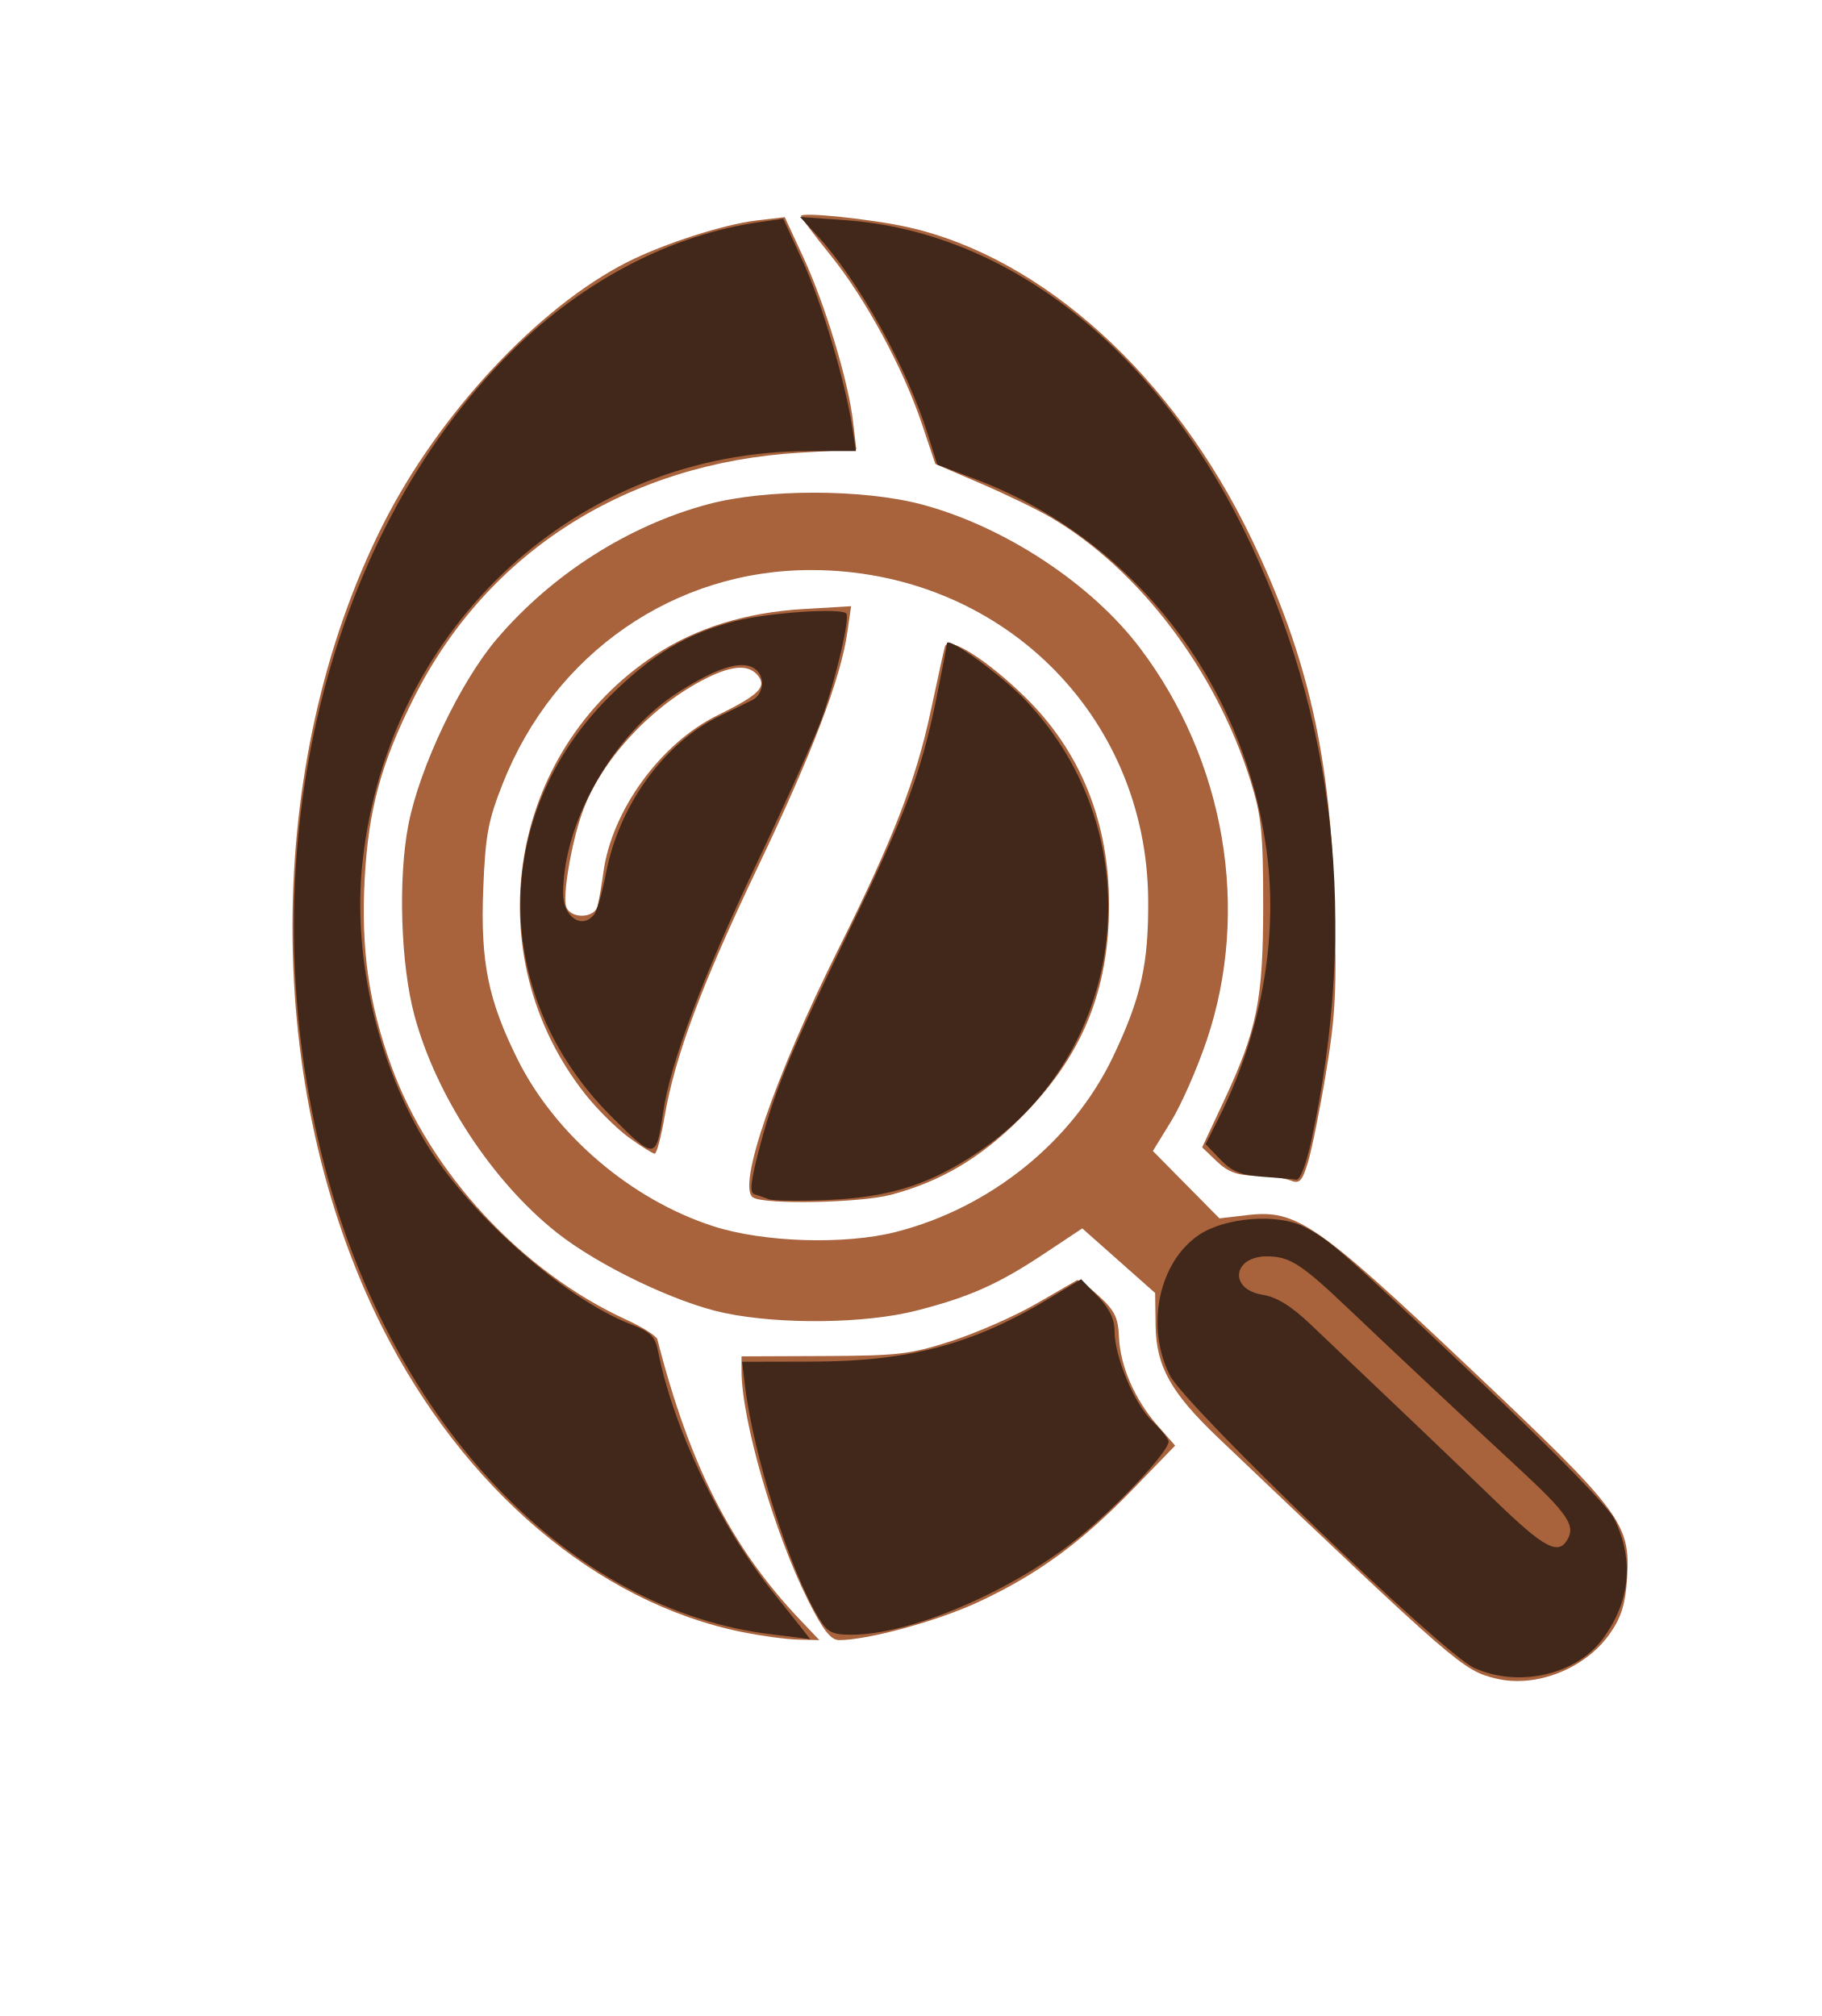
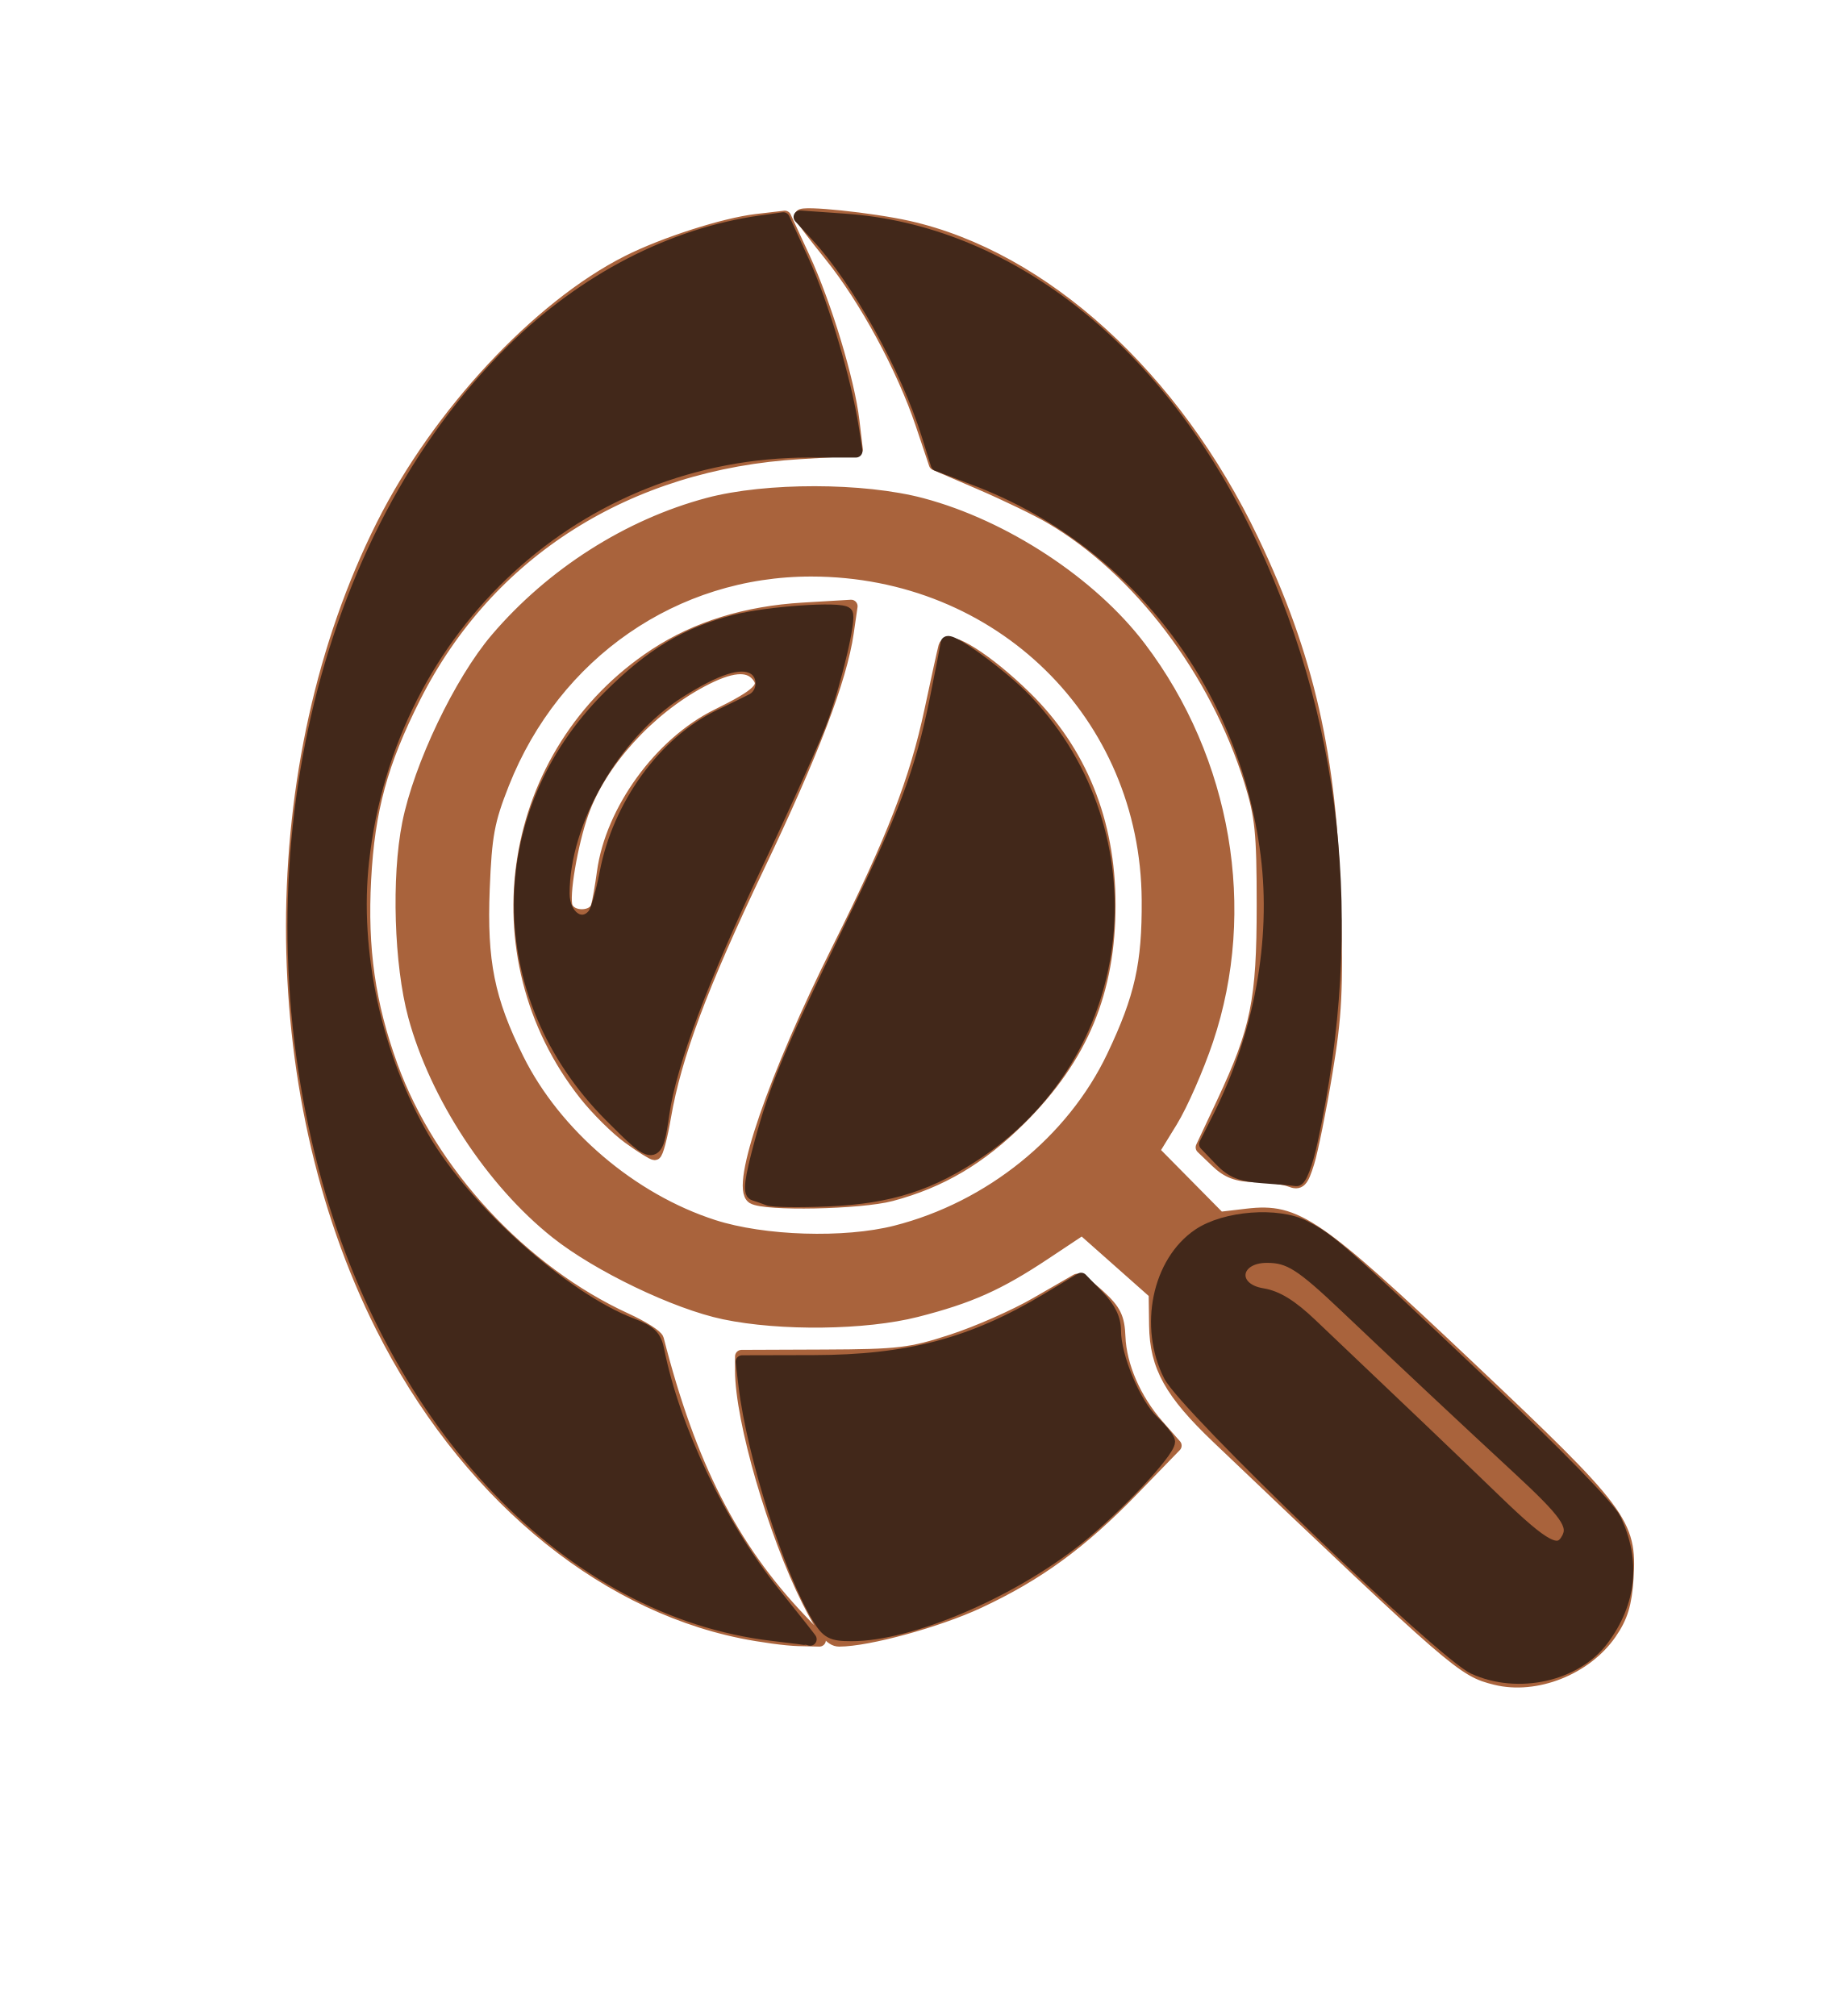
<svg xmlns="http://www.w3.org/2000/svg" version="1.1" id="svg1" width="337" height="373" viewBox="0 0 337 373">
  <defs id="defs1" />
  <g id="g1">
    <g id="g2" transform="translate(9.168176,-12.54593)">
-       <path style="fill:#a9633c" d="m 267.5,323.093 c -6.074,-1.509 -7.067,-2.371 -51.344,-44.55 -8.744,-8.329 -11.456,-13.202 -11.559,-20.766 l -0.082,-6 -6.741,-5.977 -6.741,-5.977 -6.924,4.603 c -8.608,5.723 -13.913,8.093 -23.738,10.606 -9.477,2.424 -25.142,2.616 -35.556,0.436 -8.944,-1.872 -23.335,-8.783 -31.037,-14.906 C 81.898,231.12 71.507,215.269 67.514,200.5 c -2.583,-9.554 -3.078,-25.587 -1.097,-35.546 2.11,-10.609 9.601,-26.307 16.309,-34.177 10.226,-11.997 24.383,-21.022 39.138,-24.951 10.718,-2.854 28.646,-2.828 39.491,0.056 15.221,4.048 31.307,14.62 40.301,26.486 15.797,20.841 20.528,48.5 12.42,72.603 -1.753,5.209 -4.715,11.959 -6.583,15 l -3.396,5.528 6.157,6.235 6.157,6.235 5.182,-0.609 c 9.044,-1.063 12.74,1.477 40.906,28.11 28.408,26.861 29.962,28.934 29.315,39.094 -0.301,4.72 -1.054,7.173 -3.119,10.153 -4.555,6.573 -13.779,10.218 -21.196,8.375 z M 156.54,240.485 C 174.029,236.039 189.289,223.713 196.756,208 c 5.161,-10.861 6.555,-17.093 6.472,-28.948 -0.239,-34.33 -27.423,-60.977 -62.268,-61.037 -25.315,-0.044 -47.573,15.344 -57.117,39.485 -2.73,6.904 -3.225,9.578 -3.618,19.526 -0.531,13.446 0.889,20.511 6.329,31.474 6.942,13.991 21.056,26.036 36.236,30.924 9.312,2.998 24.278,3.469 33.75,1.061 z m -26.417,-6.388 c -3.01,-1.907 4.046,-22.409 15.867,-46.097 10.048,-20.138 14.292,-31.098 17.036,-44 1.228,-5.775 2.397,-11.093 2.598,-11.817 0.585,-2.109 7.835,2.463 14.891,9.39 10.192,10.006 15.452,23.019 15.474,38.282 0.023,16.073 -5.045,28.281 -16.458,39.644 -7.364,7.332 -14.674,11.654 -23.84,14.094 -5.738,1.528 -23.401,1.875 -25.567,0.503 z m -22.93,-11.073 c -2.259,-1.636 -5.892,-5.233 -8.072,-7.991 -20.376,-25.778 -14.389,-63.387 12.947,-81.338 7.592,-4.985 16.793,-7.835 27.318,-8.46 l 8.886,-0.528 -0.707,4.896 c -1.231,8.533 -6.473,22.27 -16.56,43.396 -10.388,21.757 -15.317,34.951 -17.235,46.136 -0.647,3.775 -1.468,6.864 -1.823,6.864 -0.356,0 -2.495,-1.339 -4.754,-2.975 z M 101.349,180.25 c 0.266,-0.963 0.761,-3.806 1.101,-6.318 1.544,-11.412 10.583,-23.854 21.088,-29.025 7.721,-3.801 9.22,-5.289 7.462,-7.407 -1.798,-2.166 -5.04,-1.852 -10.421,1.009 -9.897,5.262 -18.758,15.078 -22.06,24.437 -2.034,5.764 -3.671,15.494 -2.932,17.42 0.845,2.201 5.145,2.114 5.761,-0.117 z M 128,314.484 C 101.312,309.031 76.6,288.062 61.514,258.068 39.363,214.028 39.413,153.89 61.636,109.691 71.963,89.152 90.403,69.345 106.981,60.984 c 6.672,-3.365 17.78,-6.938 23.749,-7.64 l 5.273,-0.62 3.459,7.487 c 4.017,8.694 8.286,22.794 9.164,30.268 l 0.612,5.205 -10.369,0.61 C 106.961,98.173 81.067,114.569 67.479,141.5 c -6.139,12.168 -8.502,20.842 -9.189,33.729 -0.687,12.892 0.758,23.025 4.929,34.558 7.118,19.684 24.156,38.086 43.435,46.912 3.02,1.383 5.622,3.028 5.783,3.657 5.963,23.315 13.705,38.53 26.405,51.894 l 3.564,3.75 -3.953,-0.094 C 136.279,315.854 131.575,315.214 128,314.484 Z M 140.369,308.75 c -6.257,-12.409 -12.377,-33.493 -12.366,-42.61 l 0.003,-2.64 15.247,-0.061 c 13.856,-0.056 16.022,-0.314 23.747,-2.833 4.675,-1.524 11.65,-4.6 15.5,-6.834 3.85,-2.234 7.249,-4.193 7.553,-4.354 0.304,-0.161 2.139,1.16 4.078,2.936 2.896,2.654 3.555,3.996 3.693,7.536 0.211,5.388 2.915,11.605 7.139,16.416 l 3.252,3.704 -7.857,8.103 c -9.599,9.899 -17.551,15.707 -28.514,20.828 -7.516,3.511 -20.481,7.06 -25.789,7.06 -1.517,0 -2.954,-1.832 -5.686,-7.25 z M 229.5,230.941 c -1.1,-0.44 -4,-0.832 -6.445,-0.871 -3.358,-0.053 -5.105,-0.703 -7.145,-2.657 l -2.699,-2.586 3.882,-8.285 C 223.401,203.082 224.5,197.66 224.5,180 c 0,-13.459 -0.309,-16.488 -2.344,-23 -6.365,-20.365 -20.62,-39.155 -36.974,-48.739 -2.431,-1.425 -8.225,-4.23 -12.875,-6.234 l -8.455,-3.643 -2.499,-7.442 C 157.888,80.619 150.92,67.759 144.452,59.749 141.453,56.036 139,52.781 139,52.517 c 0,-0.807 13.108,0.561 19.819,2.068 24.991,5.611 49.221,27.654 63.659,57.916 10.296,21.578 14.483,40.023 15.21,67 0.436,16.187 0.205,20.851 -1.561,31.5 -1.14,6.875 -2.648,14.354 -3.35,16.621 -1.096,3.538 -1.56,4.007 -3.277,3.32 z" id="path3" />
-       <path style="fill:#42281a" d="m 263.5,321.127 c -5.829,-2.666 -53.352,-48.376 -56.25,-54.103 -4.56,-9.012 -2.103,-20.934 5.354,-25.983 4.848,-3.282 14.563,-4.033 19.49,-1.506 4.736,2.429 6.425,3.915 32.55,28.615 14.06,13.294 23.819,23.305 24.864,25.508 3.649,7.691 2.87,15.33 -2.265,22.202 -4.942,6.613 -15.621,8.982 -23.742,5.268 z m 17.375,-23.893 c 1.367,-2.554 -0.212,-4.789 -9.375,-13.267 -9.593,-8.876 -21.347,-19.898 -31.526,-29.565 C 231.517,246.371 229.361,245 225.188,245 c -6.337,0 -7.075,6.078 -0.861,7.088 2.696,0.438 5.31,2.047 8.964,5.515 16.106,15.289 26.198,24.927 34.208,32.669 9.124,8.818 11.671,10.144 13.375,6.961 z M 133.81,314.957 C 96.374,310.591 63.58,276.412 50.957,228.602 36.307,173.115 50.276,112.245 85.659,77.38 98.937,64.296 115.148,55.907 131.615,53.597 l 4.115,-0.577 3.667,8.022 c 3.541,7.747 7.75,21.924 9.117,30.709 L 149.176,96 h -8.63 c -42.694,0 -77.765,32.173 -82.63,75.802 -1.88,16.858 2.352,36.247 11.229,51.446 7.806,13.365 25.962,29.572 38.487,34.356 3.46,1.321 4.377,2.216 4.884,4.762 2.896,14.555 11.467,32.509 21.47,44.977 3.821,4.762 6.849,8.599 6.73,8.527 -0.119,-0.072 -3.227,-0.482 -6.906,-0.912 z M 142.197,311.75 C 136.958,303.091 130.19,281.734 128.651,269 l -0.544,-4.5 13.197,-0.031 c 17.632,-0.042 29.47,-3.191 43.361,-11.537 l 6.164,-3.704 3.086,3.184 c 2.127,2.194 3.086,4.167 3.086,6.348 0,4.811 3.645,13.525 7.003,16.743 1.648,1.579 2.997,3.278 2.997,3.775 0,1.888 -9.8,12.305 -16.89,17.954 C 177.665,307.145 159.206,315 148.352,315 c -3.655,0 -4.439,-0.414 -6.155,-3.25 z M 133,234.411 c -0.825,-0.313 -2.036,-0.735 -2.692,-0.937 -0.866,-0.267 -0.542,-2.778 1.183,-9.171 2.866,-10.623 5.702,-17.437 16.774,-40.304 10.051,-20.758 13.02,-28.676 15.72,-41.923 C 165.093,136.637 166,131.923 166,131.602 c 0,-1.481 10.211,5.928 14.662,10.64 23.334,24.698 19.233,64.338 -8.615,83.275 -9.012,6.128 -16.481,8.537 -28.047,9.046 -5.225,0.23 -10.175,0.162 -11,-0.151 z m 91.392,-4.143 c -4.031,-0.286 -5.681,-0.961 -7.826,-3.199 l -2.717,-2.836 2.452,-4.866 c 7.738,-15.359 10.936,-32.808 8.922,-48.692 -4.022,-31.73 -24.649,-58.323 -53.868,-69.448 l -7.145,-2.72 -1.713,-5.503 C 158.614,80.535 149.634,64.383 141.976,56.095 l -3.146,-3.405 8.335,0.59 c 29.741,2.105 57.005,23.262 73.735,57.219 17.068,34.642 21.268,72.775 12.474,113.25 -0.908,4.181 -2.062,7.172 -2.725,7.065 -0.632,-0.102 -3.448,-0.348 -6.258,-0.547 z M 103.761,218.957 C 81.64,196.747 81.523,163.427 103.488,141.5 c 7.859,-7.846 14.307,-11.72 23.366,-14.041 6.053,-1.551 19.441,-2.475 20.515,-1.416 0.743,0.733 -1.892,12.059 -4.527,19.457 -1.175,3.3 -6.608,15.396 -12.073,26.879 -10.005,21.023 -15.963,36.914 -17.296,46.132 -1.253,8.665 -1.513,8.677 -9.711,0.446 z M 100.734,181.75 c 0.538,-0.688 1.535,-4.157 2.214,-7.71 2.394,-12.524 10.792,-24.107 21.052,-29.037 2.475,-1.189 5.175,-2.51 6,-2.935 2.315,-1.193 2.411,-4.778 0.159,-5.983 -2.484,-1.33 -6.823,0.072 -13.69,4.422 C 104.427,148.136 95,164.533 95,177.849 c 0,4.354 3.509,6.741 5.734,3.901 z" id="path2" />
+       <path fill="#a9633c" stroke="#a9633c" stroke-width="2.4" stroke-linejoin="round" paint-order="stroke fill" d="m 267.5,323.093 c -6.074,-1.509 -7.067,-2.371 -51.344,-44.55 -8.744,-8.329 -11.456,-13.202 -11.559,-20.766 l -0.082,-6 -6.741,-5.977 -6.741,-5.977 -6.924,4.603 c -8.608,5.723 -13.913,8.093 -23.738,10.606 -9.477,2.424 -25.142,2.616 -35.556,0.436 -8.944,-1.872 -23.335,-8.783 -31.037,-14.906 C 81.898,231.12 71.507,215.269 67.514,200.5 c -2.583,-9.554 -3.078,-25.587 -1.097,-35.546 2.11,-10.609 9.601,-26.307 16.309,-34.177 10.226,-11.997 24.383,-21.022 39.138,-24.951 10.718,-2.854 28.646,-2.828 39.491,0.056 15.221,4.048 31.307,14.62 40.301,26.486 15.797,20.841 20.528,48.5 12.42,72.603 -1.753,5.209 -4.715,11.959 -6.583,15 l -3.396,5.528 6.157,6.235 6.157,6.235 5.182,-0.609 c 9.044,-1.063 12.74,1.477 40.906,28.11 28.408,26.861 29.962,28.934 29.315,39.094 -0.301,4.72 -1.054,7.173 -3.119,10.153 -4.555,6.573 -13.779,10.218 -21.196,8.375 z M 156.54,240.485 C 174.029,236.039 189.289,223.713 196.756,208 c 5.161,-10.861 6.555,-17.093 6.472,-28.948 -0.239,-34.33 -27.423,-60.977 -62.268,-61.037 -25.315,-0.044 -47.573,15.344 -57.117,39.485 -2.73,6.904 -3.225,9.578 -3.618,19.526 -0.531,13.446 0.889,20.511 6.329,31.474 6.942,13.991 21.056,26.036 36.236,30.924 9.312,2.998 24.278,3.469 33.75,1.061 z m -26.417,-6.388 c -3.01,-1.907 4.046,-22.409 15.867,-46.097 10.048,-20.138 14.292,-31.098 17.036,-44 1.228,-5.775 2.397,-11.093 2.598,-11.817 0.585,-2.109 7.835,2.463 14.891,9.39 10.192,10.006 15.452,23.019 15.474,38.282 0.023,16.073 -5.045,28.281 -16.458,39.644 -7.364,7.332 -14.674,11.654 -23.84,14.094 -5.738,1.528 -23.401,1.875 -25.567,0.503 z m -22.93,-11.073 c -2.259,-1.636 -5.892,-5.233 -8.072,-7.991 -20.376,-25.778 -14.389,-63.387 12.947,-81.338 7.592,-4.985 16.793,-7.835 27.318,-8.46 l 8.886,-0.528 -0.707,4.896 c -1.231,8.533 -6.473,22.27 -16.56,43.396 -10.388,21.757 -15.317,34.951 -17.235,46.136 -0.647,3.775 -1.468,6.864 -1.823,6.864 -0.356,0 -2.495,-1.339 -4.754,-2.975 z M 101.349,180.25 c 0.266,-0.963 0.761,-3.806 1.101,-6.318 1.544,-11.412 10.583,-23.854 21.088,-29.025 7.721,-3.801 9.22,-5.289 7.462,-7.407 -1.798,-2.166 -5.04,-1.852 -10.421,1.009 -9.897,5.262 -18.758,15.078 -22.06,24.437 -2.034,5.764 -3.671,15.494 -2.932,17.42 0.845,2.201 5.145,2.114 5.761,-0.117 z M 128,314.484 C 101.312,309.031 76.6,288.062 61.514,258.068 39.363,214.028 39.413,153.89 61.636,109.691 71.963,89.152 90.403,69.345 106.981,60.984 c 6.672,-3.365 17.78,-6.938 23.749,-7.64 l 5.273,-0.62 3.459,7.487 c 4.017,8.694 8.286,22.794 9.164,30.268 l 0.612,5.205 -10.369,0.61 C 106.961,98.173 81.067,114.569 67.479,141.5 c -6.139,12.168 -8.502,20.842 -9.189,33.729 -0.687,12.892 0.758,23.025 4.929,34.558 7.118,19.684 24.156,38.086 43.435,46.912 3.02,1.383 5.622,3.028 5.783,3.657 5.963,23.315 13.705,38.53 26.405,51.894 l 3.564,3.75 -3.953,-0.094 C 136.279,315.854 131.575,315.214 128,314.484 Z M 140.369,308.75 c -6.257,-12.409 -12.377,-33.493 -12.366,-42.61 l 0.003,-2.64 15.247,-0.061 c 13.856,-0.056 16.022,-0.314 23.747,-2.833 4.675,-1.524 11.65,-4.6 15.5,-6.834 3.85,-2.234 7.249,-4.193 7.553,-4.354 0.304,-0.161 2.139,1.16 4.078,2.936 2.896,2.654 3.555,3.996 3.693,7.536 0.211,5.388 2.915,11.605 7.139,16.416 l 3.252,3.704 -7.857,8.103 c -9.599,9.899 -17.551,15.707 -28.514,20.828 -7.516,3.511 -20.481,7.06 -25.789,7.06 -1.517,0 -2.954,-1.832 -5.686,-7.25 z M 229.5,230.941 c -1.1,-0.44 -4,-0.832 -6.445,-0.871 -3.358,-0.053 -5.105,-0.703 -7.145,-2.657 l -2.699,-2.586 3.882,-8.285 C 223.401,203.082 224.5,197.66 224.5,180 c 0,-13.459 -0.309,-16.488 -2.344,-23 -6.365,-20.365 -20.62,-39.155 -36.974,-48.739 -2.431,-1.425 -8.225,-4.23 -12.875,-6.234 l -8.455,-3.643 -2.499,-7.442 C 157.888,80.619 150.92,67.759 144.452,59.749 141.453,56.036 139,52.781 139,52.517 c 0,-0.807 13.108,0.561 19.819,2.068 24.991,5.611 49.221,27.654 63.659,57.916 10.296,21.578 14.483,40.023 15.21,67 0.436,16.187 0.205,20.851 -1.561,31.5 -1.14,6.875 -2.648,14.354 -3.35,16.621 -1.096,3.538 -1.56,4.007 -3.277,3.32 z" id="path3" />
+       <path fill="#42281a" stroke="#42281a" stroke-width="2.4" stroke-linejoin="round" paint-order="stroke fill" d="m 263.5,321.127 c -5.829,-2.666 -53.352,-48.376 -56.25,-54.103 -4.56,-9.012 -2.103,-20.934 5.354,-25.983 4.848,-3.282 14.563,-4.033 19.49,-1.506 4.736,2.429 6.425,3.915 32.55,28.615 14.06,13.294 23.819,23.305 24.864,25.508 3.649,7.691 2.87,15.33 -2.265,22.202 -4.942,6.613 -15.621,8.982 -23.742,5.268 z m 17.375,-23.893 c 1.367,-2.554 -0.212,-4.789 -9.375,-13.267 -9.593,-8.876 -21.347,-19.898 -31.526,-29.565 C 231.517,246.371 229.361,245 225.188,245 c -6.337,0 -7.075,6.078 -0.861,7.088 2.696,0.438 5.31,2.047 8.964,5.515 16.106,15.289 26.198,24.927 34.208,32.669 9.124,8.818 11.671,10.144 13.375,6.961 z M 133.81,314.957 C 96.374,310.591 63.58,276.412 50.957,228.602 36.307,173.115 50.276,112.245 85.659,77.38 98.937,64.296 115.148,55.907 131.615,53.597 l 4.115,-0.577 3.667,8.022 c 3.541,7.747 7.75,21.924 9.117,30.709 L 149.176,96 h -8.63 c -42.694,0 -77.765,32.173 -82.63,75.802 -1.88,16.858 2.352,36.247 11.229,51.446 7.806,13.365 25.962,29.572 38.487,34.356 3.46,1.321 4.377,2.216 4.884,4.762 2.896,14.555 11.467,32.509 21.47,44.977 3.821,4.762 6.849,8.599 6.73,8.527 -0.119,-0.072 -3.227,-0.482 -6.906,-0.912 z M 142.197,311.75 C 136.958,303.091 130.19,281.734 128.651,269 l -0.544,-4.5 13.197,-0.031 c 17.632,-0.042 29.47,-3.191 43.361,-11.537 l 6.164,-3.704 3.086,3.184 c 2.127,2.194 3.086,4.167 3.086,6.348 0,4.811 3.645,13.525 7.003,16.743 1.648,1.579 2.997,3.278 2.997,3.775 0,1.888 -9.8,12.305 -16.89,17.954 C 177.665,307.145 159.206,315 148.352,315 c -3.655,0 -4.439,-0.414 -6.155,-3.25 z M 133,234.411 c -0.825,-0.313 -2.036,-0.735 -2.692,-0.937 -0.866,-0.267 -0.542,-2.778 1.183,-9.171 2.866,-10.623 5.702,-17.437 16.774,-40.304 10.051,-20.758 13.02,-28.676 15.72,-41.923 C 165.093,136.637 166,131.923 166,131.602 c 0,-1.481 10.211,5.928 14.662,10.64 23.334,24.698 19.233,64.338 -8.615,83.275 -9.012,6.128 -16.481,8.537 -28.047,9.046 -5.225,0.23 -10.175,0.162 -11,-0.151 z m 91.392,-4.143 c -4.031,-0.286 -5.681,-0.961 -7.826,-3.199 l -2.717,-2.836 2.452,-4.866 c 7.738,-15.359 10.936,-32.808 8.922,-48.692 -4.022,-31.73 -24.649,-58.323 -53.868,-69.448 l -7.145,-2.72 -1.713,-5.503 C 158.614,80.535 149.634,64.383 141.976,56.095 l -3.146,-3.405 8.335,0.59 c 29.741,2.105 57.005,23.262 73.735,57.219 17.068,34.642 21.268,72.775 12.474,113.25 -0.908,4.181 -2.062,7.172 -2.725,7.065 -0.632,-0.102 -3.448,-0.348 -6.258,-0.547 z M 103.761,218.957 C 81.64,196.747 81.523,163.427 103.488,141.5 c 7.859,-7.846 14.307,-11.72 23.366,-14.041 6.053,-1.551 19.441,-2.475 20.515,-1.416 0.743,0.733 -1.892,12.059 -4.527,19.457 -1.175,3.3 -6.608,15.396 -12.073,26.879 -10.005,21.023 -15.963,36.914 -17.296,46.132 -1.253,8.665 -1.513,8.677 -9.711,0.446 z M 100.734,181.75 c 0.538,-0.688 1.535,-4.157 2.214,-7.71 2.394,-12.524 10.792,-24.107 21.052,-29.037 2.475,-1.189 5.175,-2.51 6,-2.935 2.315,-1.193 2.411,-4.778 0.159,-5.983 -2.484,-1.33 -6.823,0.072 -13.69,4.422 C 104.427,148.136 95,164.533 95,177.849 c 0,4.354 3.509,6.741 5.734,3.901 z" id="path2" />
    </g>
  </g>
</svg>
